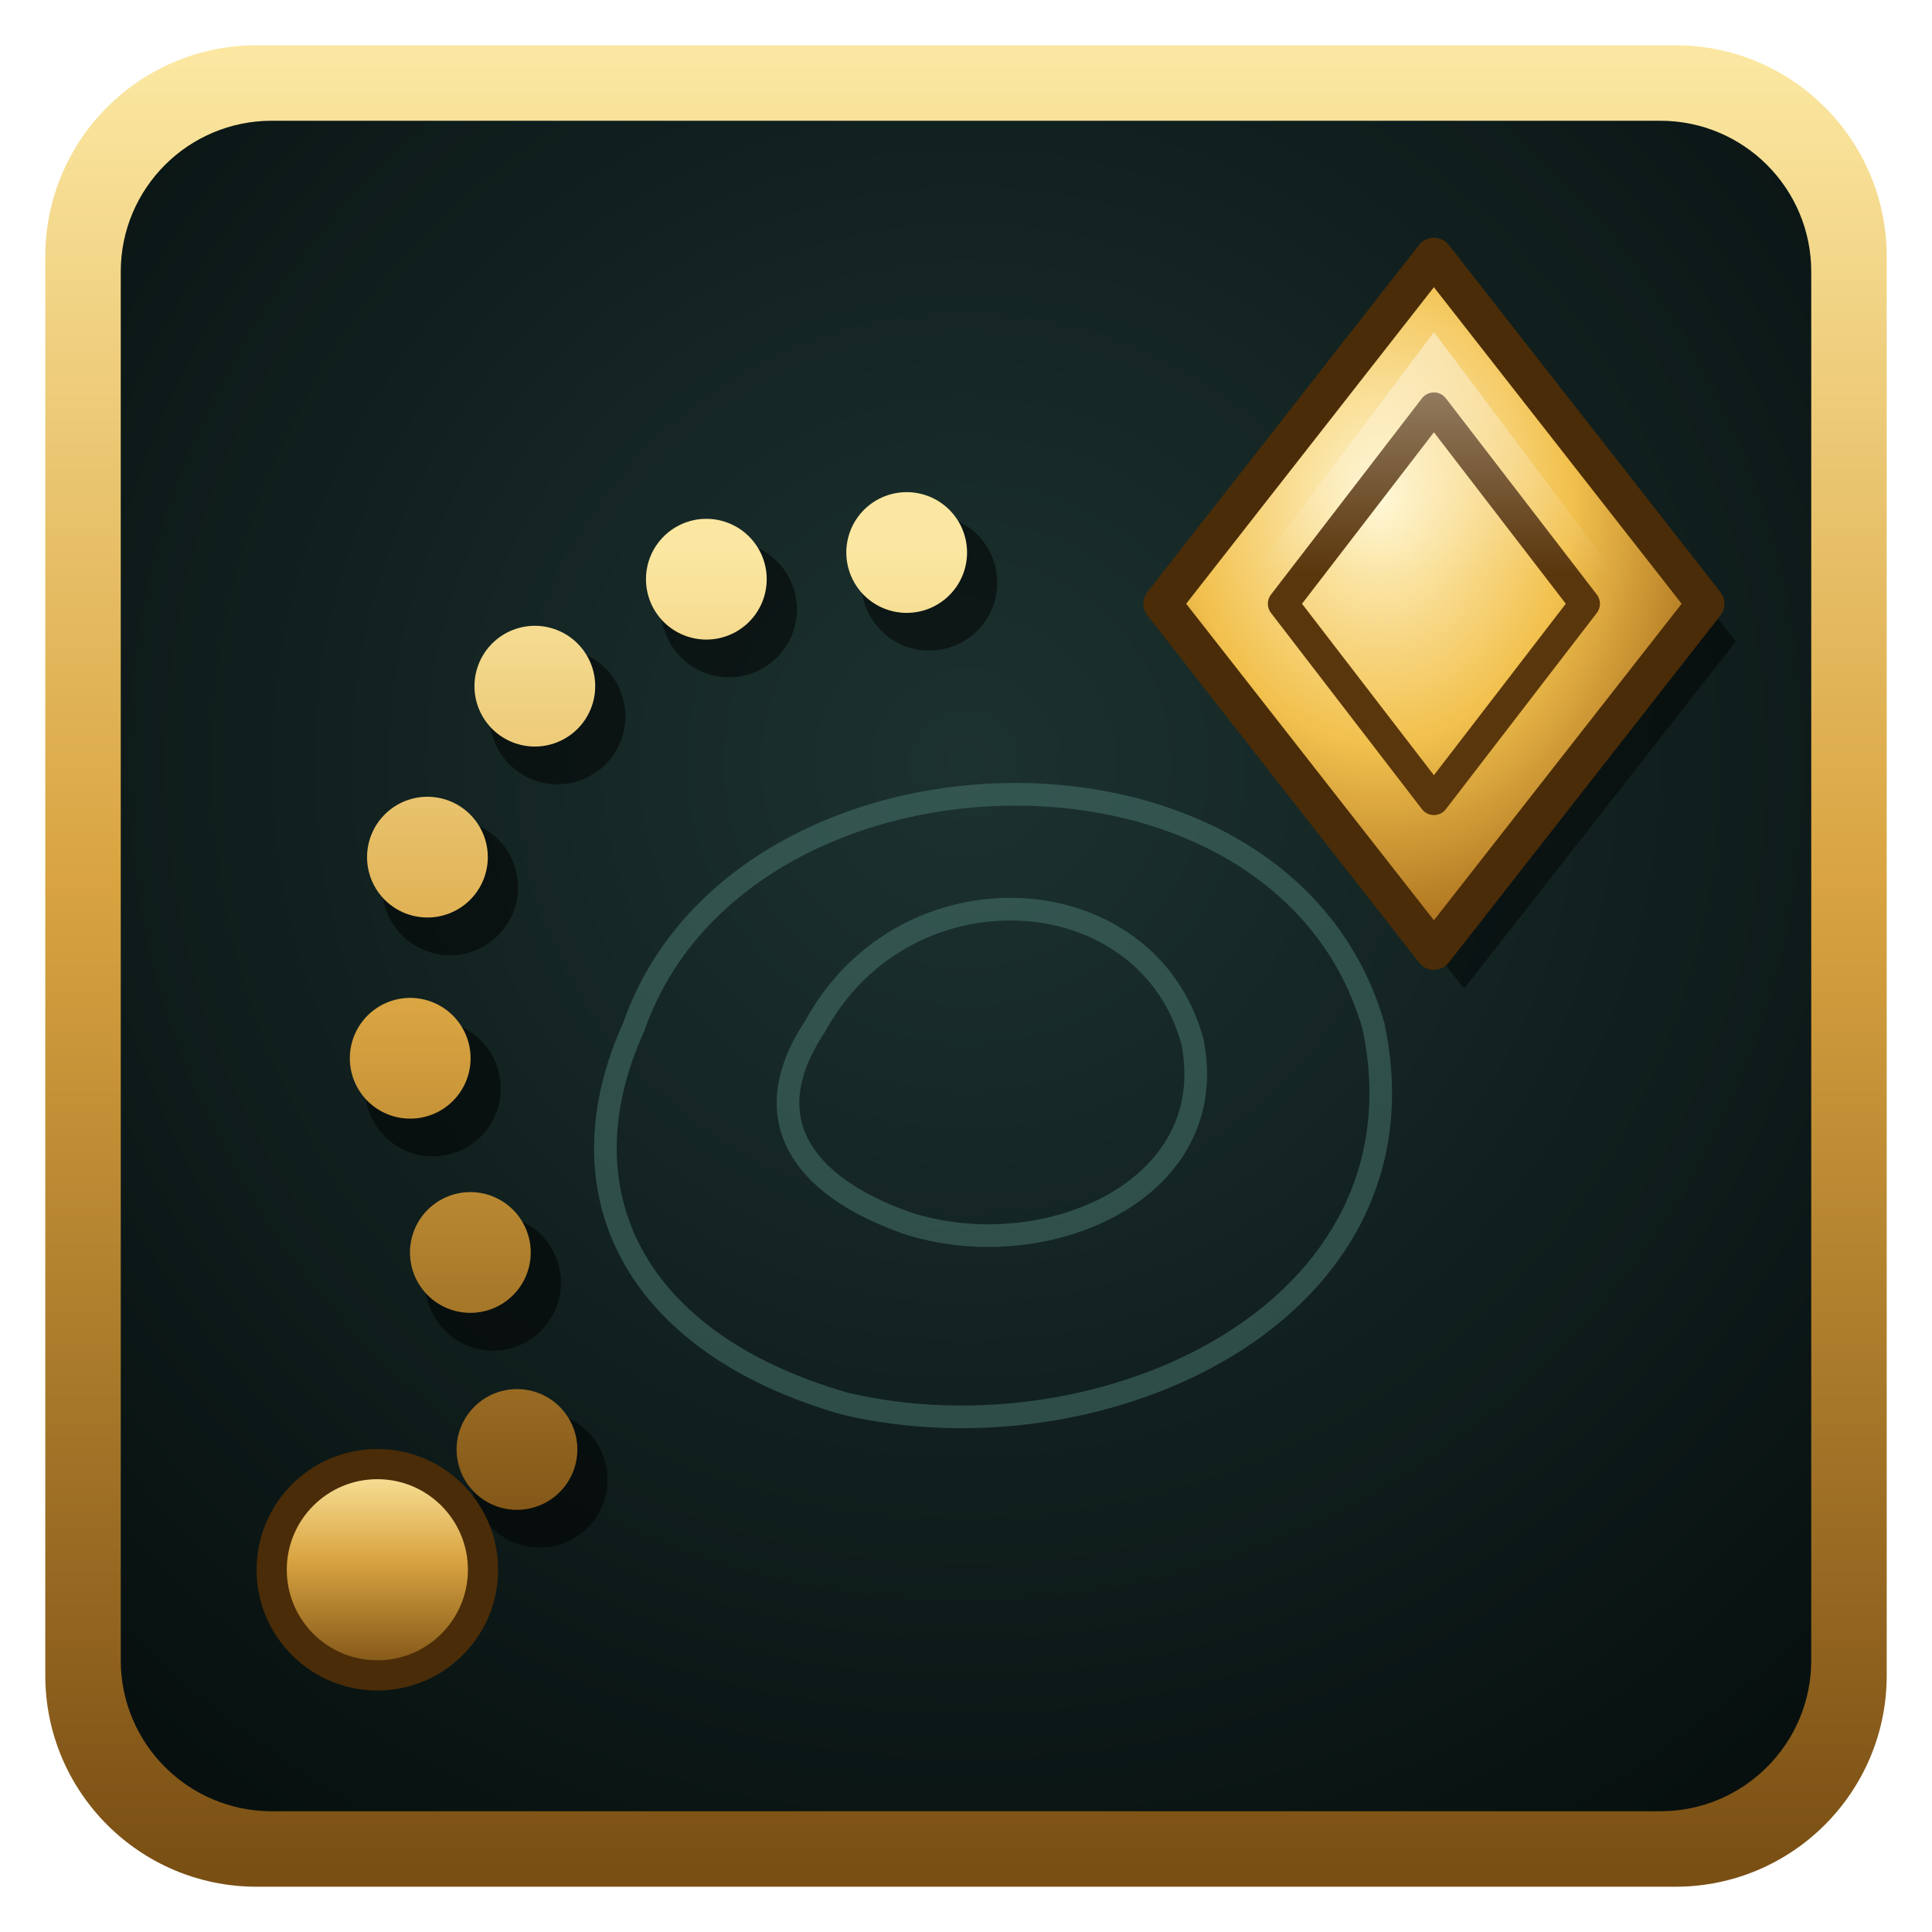
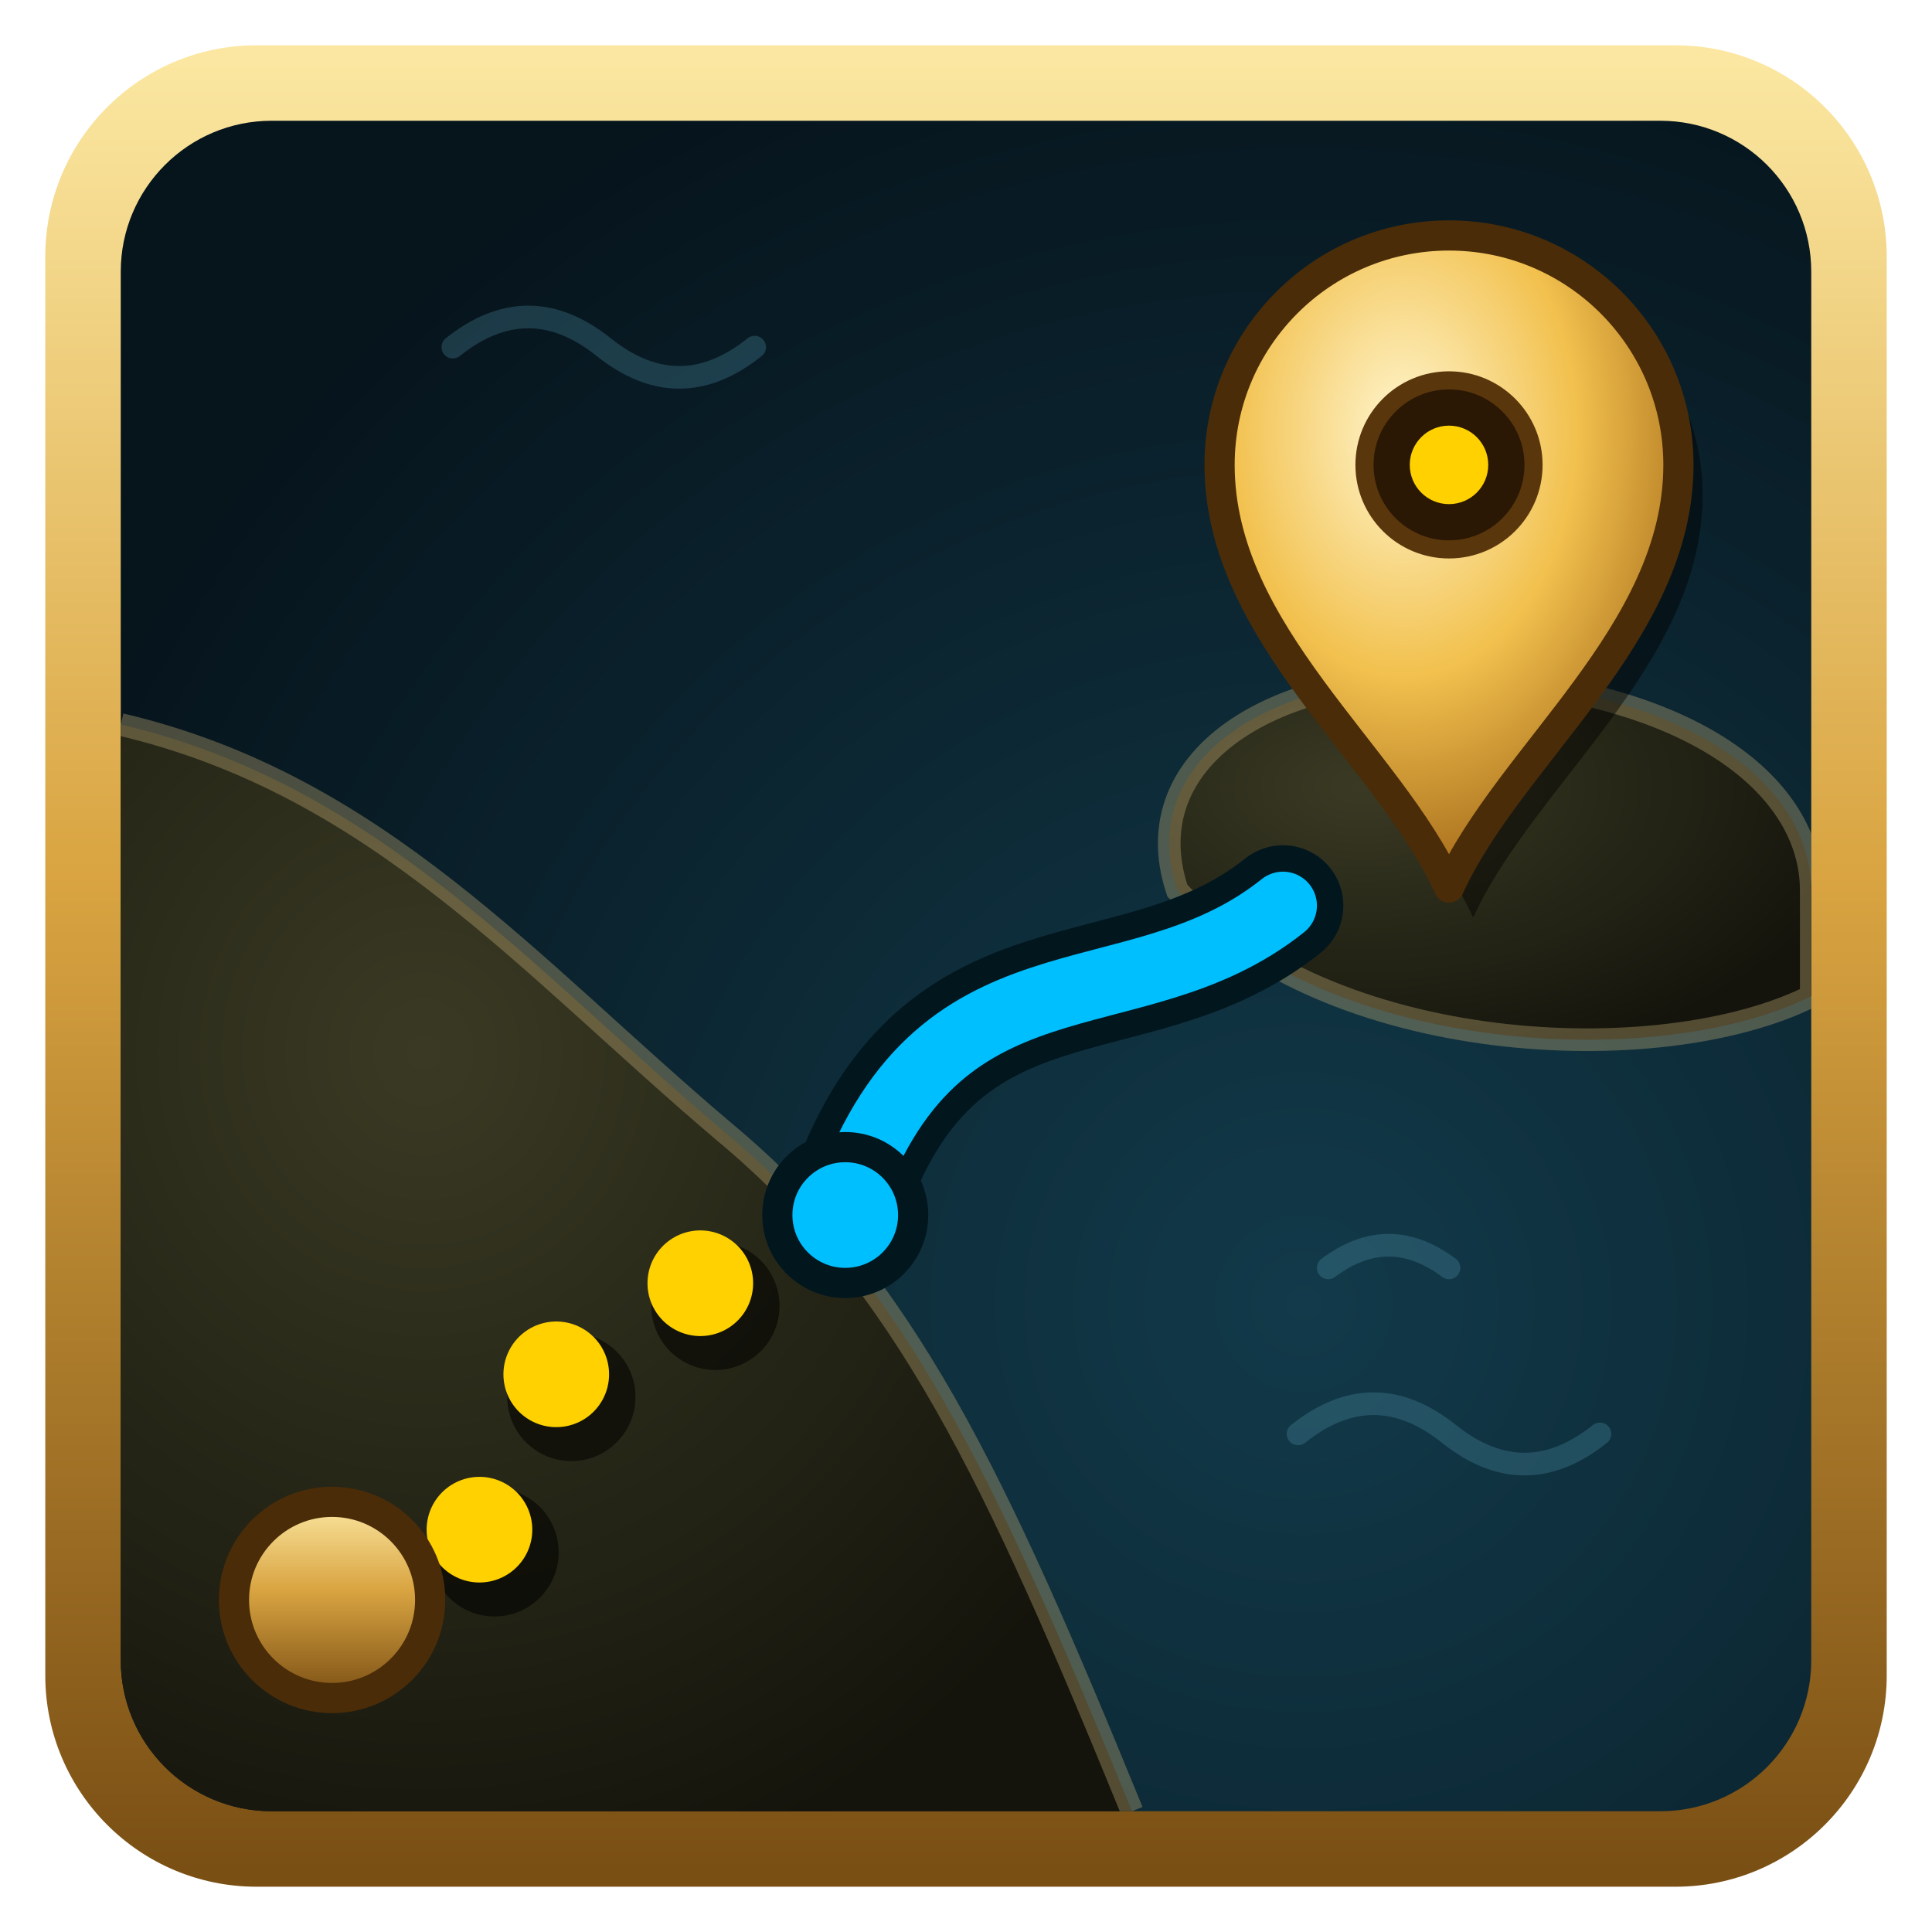
<svg xmlns="http://www.w3.org/2000/svg" viewBox="0 0 256 256" width="256" height="256">
  <defs>
-     <radialGradient id="bg" cx="50%" cy="38%" r="75%">
-       <stop offset="0" stop-color="#1c3230" />
-       <stop offset="1" stop-color="#07100f" />
-     </radialGradient>
    <linearGradient id="gold" x1="0" y1="0" x2="0" y2="1">
      <stop offset="0" stop-color="#fbe7a1" />
      <stop offset="0.45" stop-color="#d9a441" />
      <stop offset="1" stop-color="#7a4f14" />
    </linearGradient>
-     <radialGradient id="gem" cx="40%" cy="35%" r="70%">
+     <radialGradient id="land" cx="30%" cy="30%" r="80%">
+       <stop offset="0" stop-color="#3a3a24" />
+       <stop offset="1" stop-color="#14140c" />
+     </radialGradient>
+     <radialGradient id="sea" cx="70%" cy="70%" r="80%">
+       <stop offset="0" stop-color="#123a4a" />
+       <stop offset="1" stop-color="#06141c" />
+     </radialGradient>
+     <radialGradient id="pin" cx="40%" cy="30%" r="75%">
      <stop offset="0" stop-color="#fff6cf" />
      <stop offset="0.5" stop-color="#f2c14e" />
      <stop offset="1" stop-color="#9a5e12" />
    </radialGradient>
-     <linearGradient id="shine" x1="0" y1="0" x2="0" y2="1">
-       <stop offset="0" stop-color="#fff" stop-opacity="0.45" />
-       <stop offset="1" stop-color="#fff" stop-opacity="0" />
-     </linearGradient>
+     <clipPath id="inner">
+       <rect x="16" y="16" width="224" height="224" rx="20" />
+     </clipPath>
  </defs>
  <rect x="6" y="6" width="244" height="244" rx="28" fill="url(#gold)" />
-   <rect x="16" y="16" width="224" height="224" rx="20" fill="url(#bg)" />
-   <g fill="none" stroke="#4d7a73" stroke-opacity="0.5" stroke-width="3">
-     <path d="M108 136 C120 114 152 116 158 138 C162 158 138 168 120 162 C106 157 100 148 108 136 Z" />
-     <path d="M84 136 C98 96 170 94 182 136 C190 174 146 194 112 186 C84 178 74 158 84 136 Z" />
+   <g clip-path="url(#inner)">
+     <rect x="16" y="16" width="224" height="224" fill="url(#sea)" />
+     <path d="M16 96 C50 104 70 128 96 150 C120 170 132 196 150 240 H16 Z" fill="url(#land)" />
+     <path d="M16 96 C50 104 70 128 96 150 C120 170 132 196 150 240" fill="none" stroke="#c9b27a" stroke-opacity="0.35" stroke-width="3" />
+     <path d="M156 118 C150 100 170 88 196 90 C224 92 240 104 240 118 V132 C220 142 176 140 156 118 Z" fill="url(#land)" stroke="#c9b27a" stroke-opacity="0.35" stroke-width="3" />
+     <g fill="none" stroke="#5fa8c0" stroke-opacity="0.25" stroke-width="3" stroke-linecap="round">
+       <path d="M172 190 q10 -8 20 0 t20 0" />
+       <path d="M60 46 q10 -8 20 0 t20 0" />
+       <path d="M176 168 q8 -6 16 0" />
+     </g>
  </g>
-   <path d="M50 208 C84 204 62 170 56 148 C46 112 70 80 104 74 C124 70 134 78 146 80" fill="none" stroke="#000" stroke-opacity="0.5" stroke-width="18" stroke-linecap="round" stroke-dasharray="0 27" transform="translate(3 4)" />
-   <path d="M50 208 C84 204 62 170 56 148 C46 112 70 80 104 74 C124 70 134 78 146 80" fill="none" stroke="url(#gold)" stroke-width="16" stroke-linecap="round" stroke-dasharray="0 27" />
-   <circle cx="50" cy="208" r="14" fill="url(#gold)" stroke="#4a2c08" stroke-width="4" />
-   <path d="M190 34 L226 80 L190 126 L154 80 Z" fill="#000" opacity="0.45" transform="translate(4 5)" />
-   <path d="M190 34 L226 80 L190 126 L154 80 Z" fill="url(#gem)" stroke="#4a2c08" stroke-width="5" stroke-linejoin="round" />
-   <path d="M190 54 L210 80 L190 106 L170 80 Z" fill="none" stroke="#5a360c" stroke-width="4" stroke-linejoin="round" />
-   <path d="M190 44 L214 76 L166 76 Z" fill="url(#shine)" />
+   <path d="M44 212 C70 214 64 186 80 176 C92 168 100 170 108 164" fill="none" stroke="#000" stroke-opacity="0.55" stroke-width="17" stroke-linecap="round" stroke-dasharray="0 23" transform="translate(2 3)" />
+   <path d="M44 212 C70 214 64 186 80 176 C92 168 100 170 108 164" fill="none" stroke="#ffd100" stroke-width="14" stroke-linecap="round" stroke-dasharray="0 23" />
+   <circle cx="44" cy="212" r="13" fill="url(#gold)" stroke="#4a2c08" stroke-width="4" />
+   <path d="M112 160 C124 124 150 136 170 120" fill="none" stroke="#02161e" stroke-width="16" stroke-linecap="round" />
+   <path d="M112 160 C124 124 150 136 170 120" fill="none" stroke="#00bfff" stroke-width="9" stroke-linecap="round" />
+   <circle cx="112" cy="161" r="9" fill="#00bfff" stroke="#02161e" stroke-width="4" />
+   <g transform="translate(192 44) scale(0.8)">
+     <path d="M0 92 C-10 70 -38 50 -38 22 A38 38 0 0 1 38 22 C38 50 10 70 0 92 Z" fill="#000" opacity="0.45" transform="translate(4 5)" />
+     <path d="M0 92 C-10 70 -38 50 -38 22 A38 38 0 0 1 38 22 C38 50 10 70 0 92 Z" fill="url(#pin)" stroke="#4a2c08" stroke-width="5" stroke-linejoin="round" />
+     <circle cx="0" cy="22" r="14" fill="#2a1804" stroke="#5a360c" stroke-width="3" />
+     <circle cx="0" cy="22" r="6.5" fill="#ffd100" />
+   </g>
</svg>
